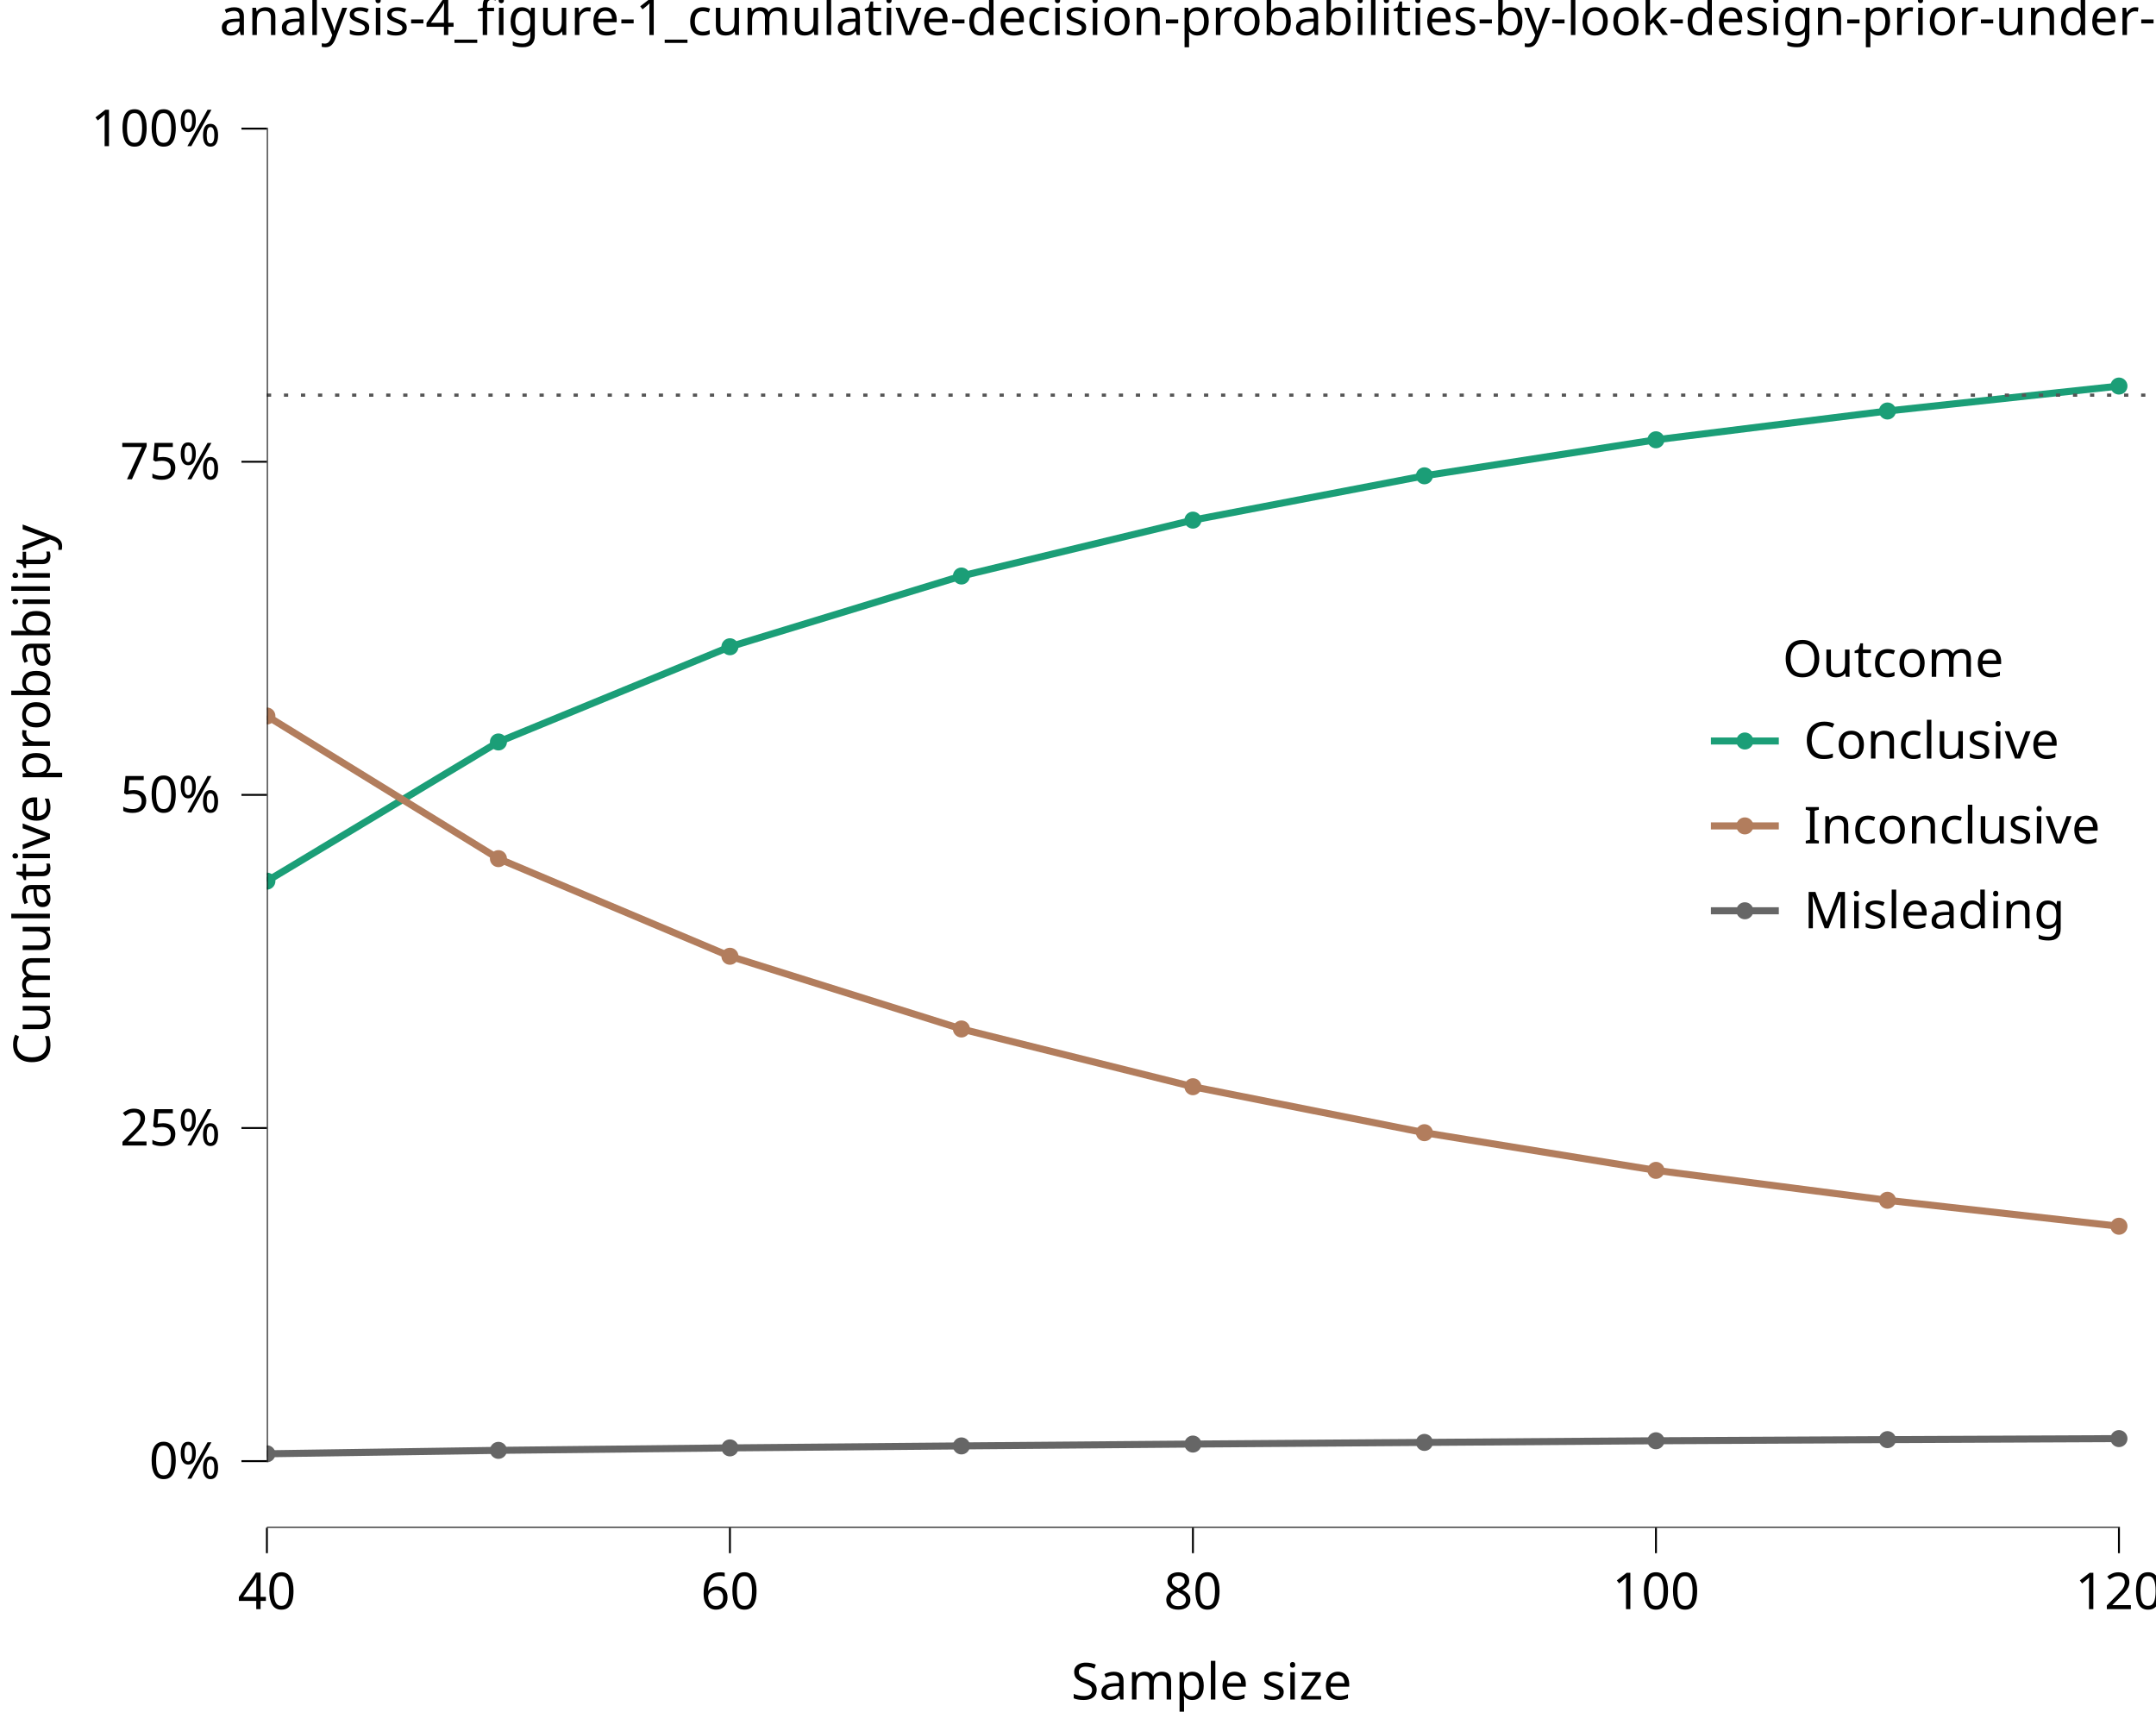
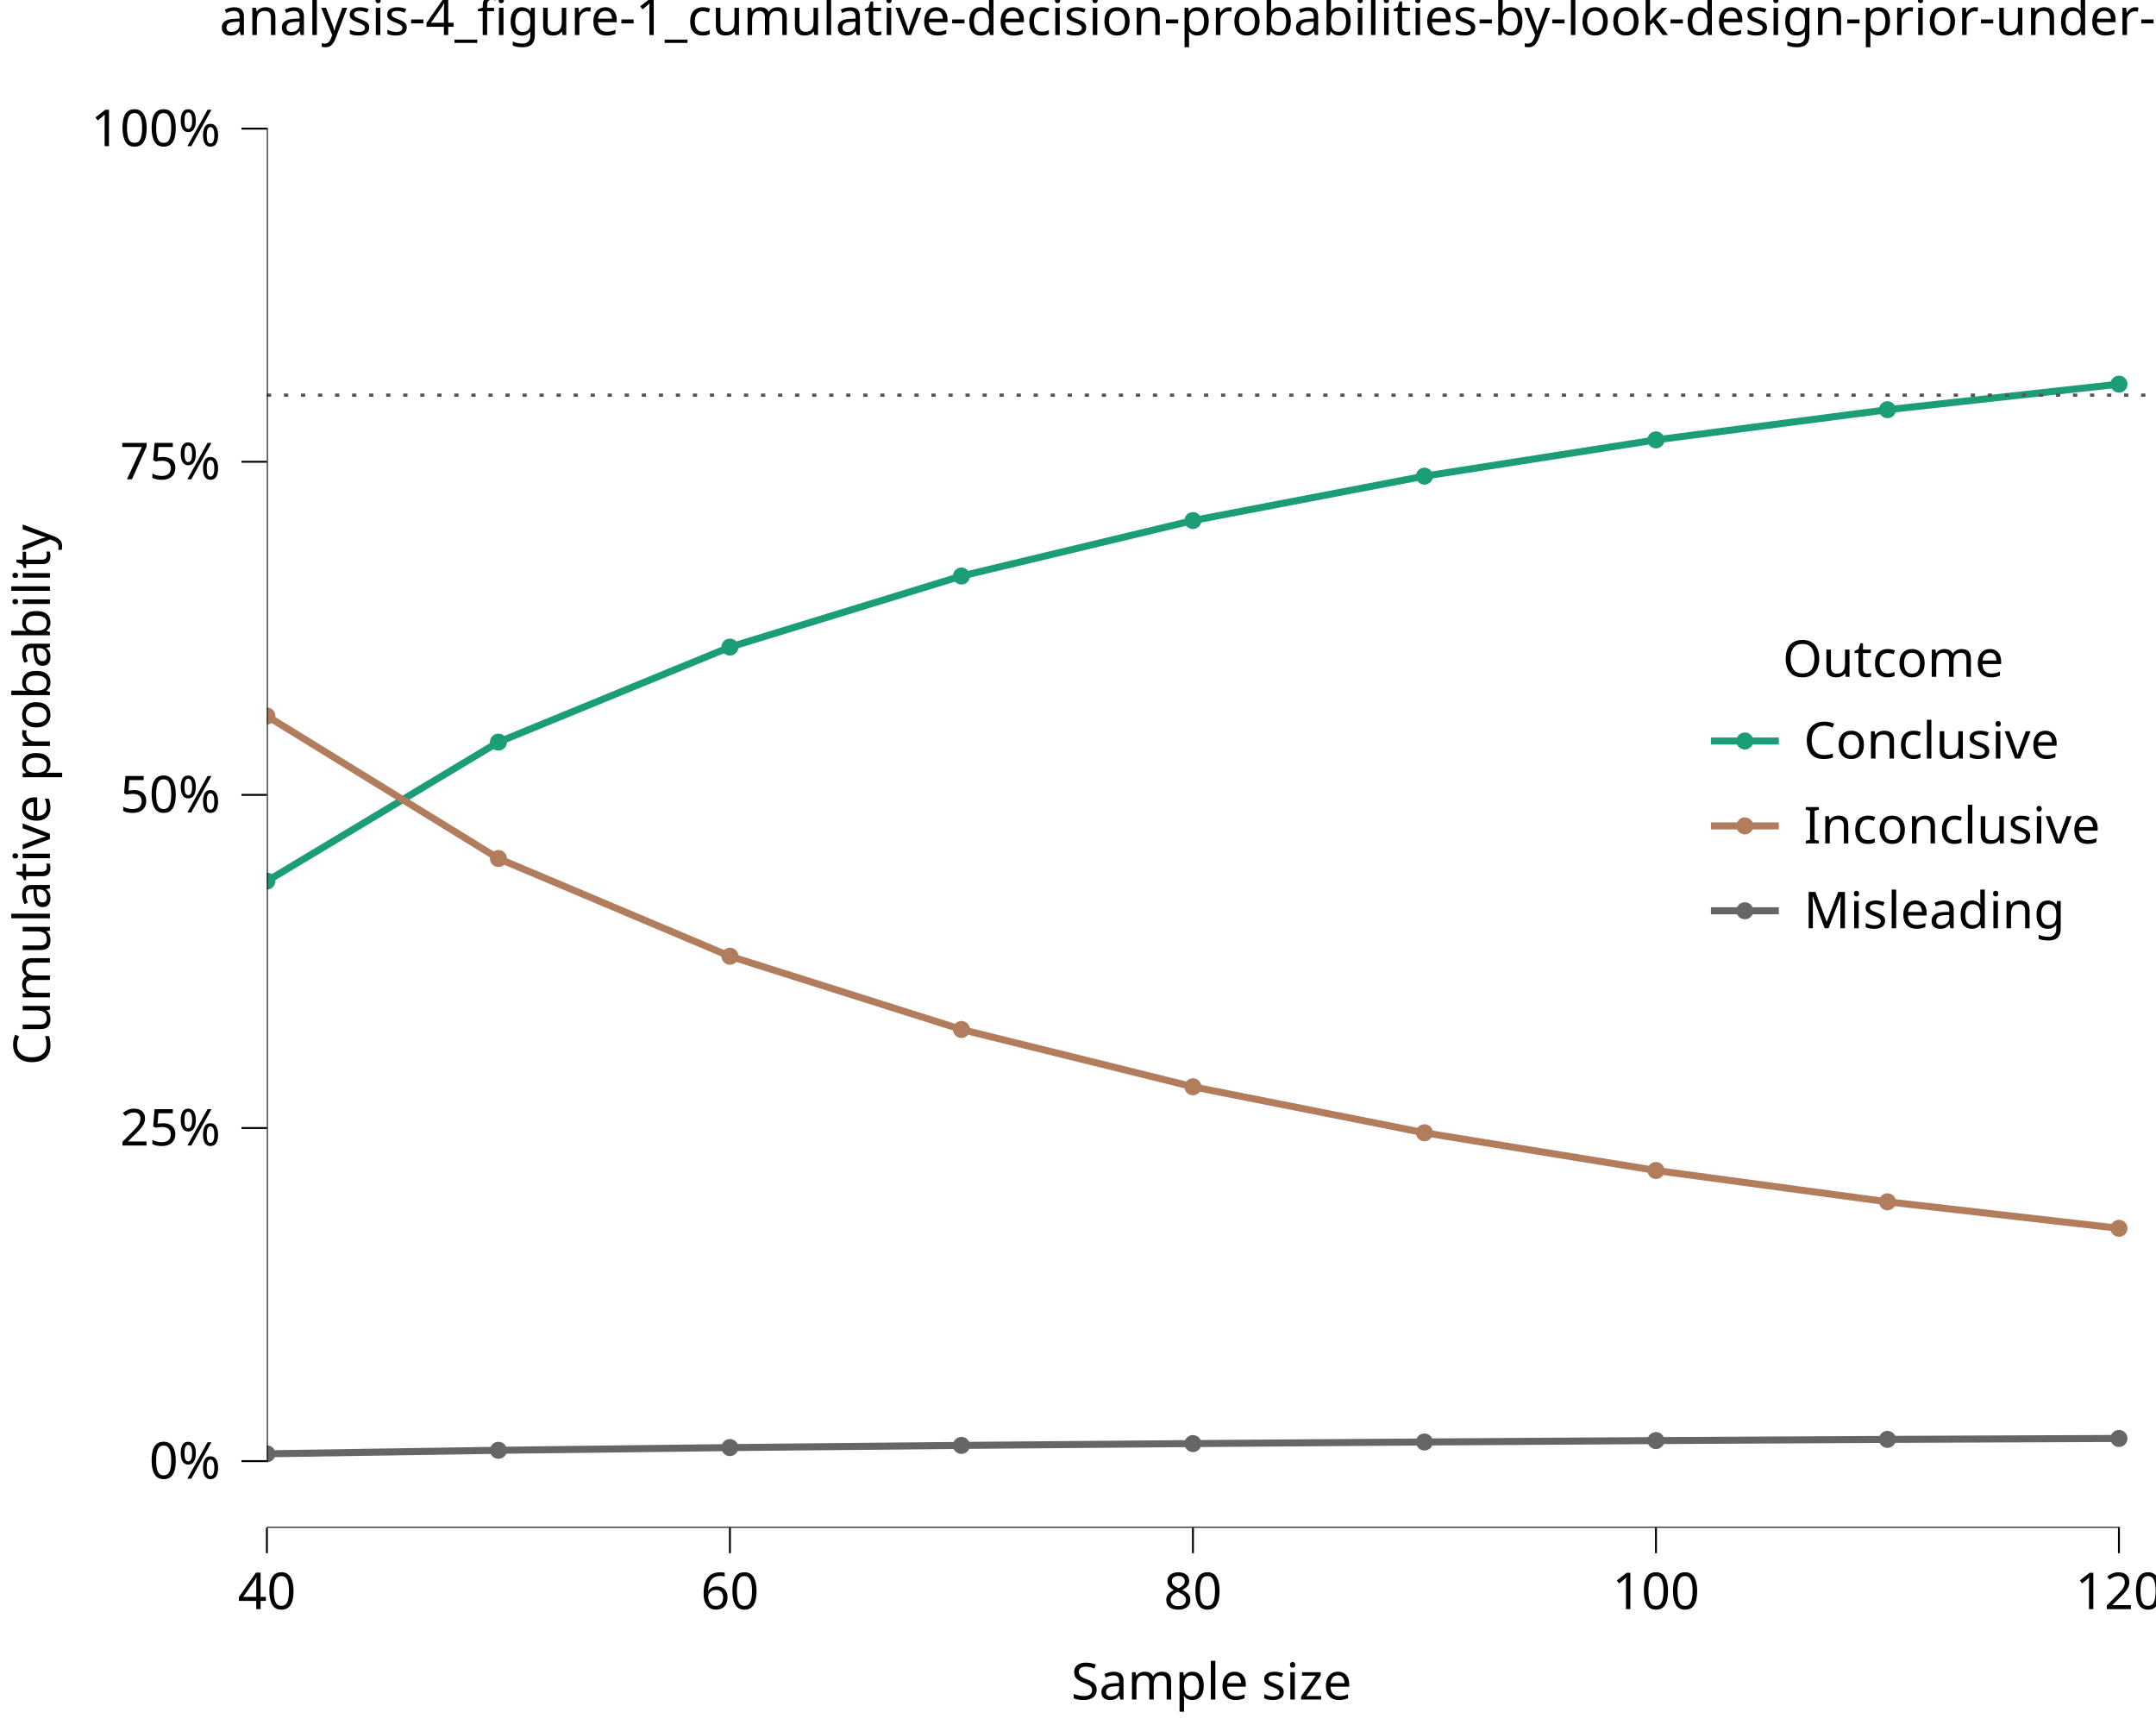
<svg xmlns="http://www.w3.org/2000/svg" class="svglite" data-engine-version="2.0" width="720.00pt" height="576.00pt" viewBox="0 0 720.00 576.00">
  <defs>
    <style type="text/css">
    .svglite line, .svglite polyline, .svglite polygon, .svglite path, .svglite rect, .svglite circle {
      fill: none;
      stroke: #000000;
      stroke-linecap: round;
      stroke-linejoin: round;
      stroke-miterlimit: 10.00;
    }
  </style>
  </defs>
  <rect width="100%" height="100%" style="stroke: none; fill: #FFFFFF;" />
  <defs>
    <clipPath id="cpMC4wMHw3MjAuMDB8MC4wMHw1NzYuMDA=">
      <rect x="0.00" y="0.00" width="720.00" height="576.00" />
    </clipPath>
  </defs>
  <g clip-path="url(#cpMC4wMHw3MjAuMDB8MC4wMHw1NzYuMDA=)">
    <rect x="0.00" y="0.00" width="720.00" height="576.00" style="stroke-width: 10.67; stroke: none;" />
  </g>
  <defs>
    <clipPath id="cpODkuMTN8NzIwLjAwfDIwLjcxfDUxMC4xNA==">
      <rect x="89.13" y="20.71" width="630.87" height="489.43" />
    </clipPath>
  </defs>
  <g clip-path="url(#cpODkuMTN8NzIwLjAwfDIwLjcxfDUxMC4xNA==)">
    <rect x="89.13" y="20.71" width="630.87" height="489.43" style="stroke-width: 10.67; stroke: none;" />
-     <polyline points="89.13,294.22 166.45,247.75 243.76,215.96 321.07,192.34 398.38,173.68 475.69,158.88 553.01,146.85 630.32,137.24 707.63,128.91 " style="stroke-width: 2.35; stroke: #1B9E77; stroke-linecap: butt;" />
-     <polyline points="89.13,239.08 166.45,286.71 243.76,319.31 321.07,343.59 398.38,362.87 475.69,378.22 553.01,390.80 630.32,400.79 707.63,409.46 " style="stroke-width: 2.35; stroke: #B27D5D; stroke-linecap: butt;" />
-     <polyline points="89.13,485.44 166.45,484.29 243.76,483.47 321.07,482.81 398.38,482.19 475.69,481.64 553.01,481.09 630.32,480.71 707.63,480.37 " style="stroke-width: 2.35; stroke: #666666; stroke-linecap: butt;" />
+     <polyline points="89.13,294.22 166.45,247.80 243.76,216.07 321.07,192.35 398.38,173.82 475.69,158.99 553.01,146.88 630.32,136.81 707.63,128.27 " style="stroke-width: 2.35; stroke: #1B9E77; stroke-linecap: butt;" />
+     <polyline points="89.13,239.08 166.45,286.67 243.76,319.30 321.07,343.75 398.38,362.89 475.69,378.25 553.01,390.84 630.32,401.30 707.63,410.15 " style="stroke-width: 2.35; stroke: #B27D5D; stroke-linecap: butt;" />
+     <polyline points="89.13,485.44 166.45,484.27 243.76,483.37 321.07,482.64 398.38,482.03 475.69,481.50 553.01,481.03 630.32,480.63 707.63,480.32 " style="stroke-width: 2.35; stroke: #666666; stroke-linecap: butt;" />
    <circle cx="89.13" cy="485.44" r="2.49" style="stroke-width: 0.71; stroke: #666666; fill: #666666;" />
-     <circle cx="166.45" cy="484.29" r="2.49" style="stroke-width: 0.71; stroke: #666666; fill: #666666;" />
-     <circle cx="243.76" cy="483.47" r="2.49" style="stroke-width: 0.71; stroke: #666666; fill: #666666;" />
-     <circle cx="321.07" cy="482.81" r="2.49" style="stroke-width: 0.71; stroke: #666666; fill: #666666;" />
-     <circle cx="398.38" cy="482.19" r="2.49" style="stroke-width: 0.71; stroke: #666666; fill: #666666;" />
-     <circle cx="475.69" cy="481.64" r="2.49" style="stroke-width: 0.71; stroke: #666666; fill: #666666;" />
-     <circle cx="553.01" cy="481.09" r="2.49" style="stroke-width: 0.71; stroke: #666666; fill: #666666;" />
-     <circle cx="630.32" cy="480.71" r="2.49" style="stroke-width: 0.71; stroke: #666666; fill: #666666;" />
-     <circle cx="707.63" cy="480.37" r="2.49" style="stroke-width: 0.71; stroke: #666666; fill: #666666;" />
+     <circle cx="166.45" cy="484.27" r="2.49" style="stroke-width: 0.71; stroke: #666666; fill: #666666;" />
+     <circle cx="243.76" cy="483.37" r="2.49" style="stroke-width: 0.71; stroke: #666666; fill: #666666;" />
+     <circle cx="321.07" cy="482.64" r="2.49" style="stroke-width: 0.71; stroke: #666666; fill: #666666;" />
+     <circle cx="398.38" cy="482.03" r="2.49" style="stroke-width: 0.71; stroke: #666666; fill: #666666;" />
+     <circle cx="475.69" cy="481.50" r="2.49" style="stroke-width: 0.71; stroke: #666666; fill: #666666;" />
+     <circle cx="553.01" cy="481.03" r="2.49" style="stroke-width: 0.71; stroke: #666666; fill: #666666;" />
+     <circle cx="630.32" cy="480.63" r="2.49" style="stroke-width: 0.71; stroke: #666666; fill: #666666;" />
+     <circle cx="707.63" cy="480.32" r="2.49" style="stroke-width: 0.71; stroke: #666666; fill: #666666;" />
    <circle cx="89.13" cy="239.08" r="2.49" style="stroke-width: 0.71; stroke: #B27D5D; fill: #B27D5D;" />
-     <circle cx="166.45" cy="286.71" r="2.49" style="stroke-width: 0.71; stroke: #B27D5D; fill: #B27D5D;" />
-     <circle cx="243.76" cy="319.31" r="2.49" style="stroke-width: 0.71; stroke: #B27D5D; fill: #B27D5D;" />
-     <circle cx="321.07" cy="343.59" r="2.49" style="stroke-width: 0.71; stroke: #B27D5D; fill: #B27D5D;" />
-     <circle cx="398.38" cy="362.87" r="2.49" style="stroke-width: 0.71; stroke: #B27D5D; fill: #B27D5D;" />
-     <circle cx="475.69" cy="378.22" r="2.49" style="stroke-width: 0.71; stroke: #B27D5D; fill: #B27D5D;" />
-     <circle cx="553.01" cy="390.80" r="2.49" style="stroke-width: 0.71; stroke: #B27D5D; fill: #B27D5D;" />
-     <circle cx="630.32" cy="400.79" r="2.49" style="stroke-width: 0.71; stroke: #B27D5D; fill: #B27D5D;" />
-     <circle cx="707.63" cy="409.46" r="2.49" style="stroke-width: 0.71; stroke: #B27D5D; fill: #B27D5D;" />
+     <circle cx="166.45" cy="286.67" r="2.49" style="stroke-width: 0.71; stroke: #B27D5D; fill: #B27D5D;" />
+     <circle cx="243.76" cy="319.30" r="2.49" style="stroke-width: 0.71; stroke: #B27D5D; fill: #B27D5D;" />
+     <circle cx="321.07" cy="343.75" r="2.49" style="stroke-width: 0.71; stroke: #B27D5D; fill: #B27D5D;" />
+     <circle cx="398.38" cy="362.89" r="2.49" style="stroke-width: 0.71; stroke: #B27D5D; fill: #B27D5D;" />
+     <circle cx="475.69" cy="378.25" r="2.49" style="stroke-width: 0.71; stroke: #B27D5D; fill: #B27D5D;" />
+     <circle cx="553.01" cy="390.84" r="2.49" style="stroke-width: 0.71; stroke: #B27D5D; fill: #B27D5D;" />
+     <circle cx="630.32" cy="401.30" r="2.49" style="stroke-width: 0.71; stroke: #B27D5D; fill: #B27D5D;" />
+     <circle cx="707.63" cy="410.15" r="2.49" style="stroke-width: 0.71; stroke: #B27D5D; fill: #B27D5D;" />
    <circle cx="89.13" cy="294.22" r="2.49" style="stroke-width: 0.71; stroke: #1B9E77; fill: #1B9E77;" />
-     <circle cx="166.45" cy="247.75" r="2.49" style="stroke-width: 0.71; stroke: #1B9E77; fill: #1B9E77;" />
-     <circle cx="243.76" cy="215.96" r="2.49" style="stroke-width: 0.71; stroke: #1B9E77; fill: #1B9E77;" />
-     <circle cx="321.07" cy="192.34" r="2.49" style="stroke-width: 0.71; stroke: #1B9E77; fill: #1B9E77;" />
-     <circle cx="398.38" cy="173.68" r="2.49" style="stroke-width: 0.71; stroke: #1B9E77; fill: #1B9E77;" />
-     <circle cx="475.69" cy="158.88" r="2.49" style="stroke-width: 0.71; stroke: #1B9E77; fill: #1B9E77;" />
-     <circle cx="553.01" cy="146.85" r="2.49" style="stroke-width: 0.71; stroke: #1B9E77; fill: #1B9E77;" />
-     <circle cx="630.32" cy="137.24" r="2.49" style="stroke-width: 0.71; stroke: #1B9E77; fill: #1B9E77;" />
-     <circle cx="707.63" cy="128.91" r="2.49" style="stroke-width: 0.71; stroke: #1B9E77; fill: #1B9E77;" />
+     <circle cx="166.45" cy="247.80" r="2.49" style="stroke-width: 0.71; stroke: #1B9E77; fill: #1B9E77;" />
+     <circle cx="243.76" cy="216.07" r="2.49" style="stroke-width: 0.71; stroke: #1B9E77; fill: #1B9E77;" />
+     <circle cx="321.07" cy="192.35" r="2.49" style="stroke-width: 0.71; stroke: #1B9E77; fill: #1B9E77;" />
+     <circle cx="398.38" cy="173.82" r="2.49" style="stroke-width: 0.71; stroke: #1B9E77; fill: #1B9E77;" />
+     <circle cx="475.69" cy="158.99" r="2.49" style="stroke-width: 0.71; stroke: #1B9E77; fill: #1B9E77;" />
+     <circle cx="553.01" cy="146.88" r="2.49" style="stroke-width: 0.71; stroke: #1B9E77; fill: #1B9E77;" />
+     <circle cx="630.32" cy="136.81" r="2.49" style="stroke-width: 0.71; stroke: #1B9E77; fill: #1B9E77;" />
+     <circle cx="707.63" cy="128.27" r="2.49" style="stroke-width: 0.71; stroke: #1B9E77; fill: #1B9E77;" />
    <line x1="89.13" y1="131.94" x2="720.00" y2="131.94" style="stroke-width: 1.07; stroke: #555555; stroke-dasharray: 1.42,4.27; stroke-linecap: butt;" />
    <line x1="88.81" y1="510.14" x2="707.95" y2="510.14" style="stroke-width: 0.64; stroke-linecap: butt;" />
    <line x1="89.13" y1="488.21" x2="89.13" y2="42.64" style="stroke-width: 0.64; stroke-linecap: butt;" />
    <rect x="89.13" y="20.71" width="630.87" height="489.43" style="stroke-width: 0.00; stroke: none;" />
  </g>
  <g clip-path="url(#cpMC4wMHw3MjAuMDB8MC4wMHw1NzYuMDA=)">
    <polyline points="89.13,510.14 89.13,20.71 " style="stroke-width: 0.00; stroke: none; stroke-linecap: butt;" />
    <text x="73.66" y="493.74" text-anchor="end" style="font-size: 17.00px; font-family: sans;" textLength="24.57px" lengthAdjust="spacingAndGlyphs">0%</text>
    <text x="73.66" y="382.51" text-anchor="end" style="font-size: 17.00px; font-family: sans;" textLength="34.03px" lengthAdjust="spacingAndGlyphs">25%</text>
    <text x="73.66" y="271.27" text-anchor="end" style="font-size: 17.00px; font-family: sans;" textLength="34.03px" lengthAdjust="spacingAndGlyphs">50%</text>
    <text x="73.66" y="160.04" text-anchor="end" style="font-size: 17.00px; font-family: sans;" textLength="34.03px" lengthAdjust="spacingAndGlyphs">75%</text>
    <text x="73.66" y="48.80" text-anchor="end" style="font-size: 17.00px; font-family: sans;" textLength="43.48px" lengthAdjust="spacingAndGlyphs">100%</text>
    <polyline points="80.63,487.89 89.13,487.89 " style="stroke-width: 0.64; stroke-linecap: butt;" />
    <polyline points="80.63,376.66 89.13,376.66 " style="stroke-width: 0.64; stroke-linecap: butt;" />
    <polyline points="80.63,265.42 89.13,265.42 " style="stroke-width: 0.64; stroke-linecap: butt;" />
    <polyline points="80.63,154.19 89.13,154.19 " style="stroke-width: 0.64; stroke-linecap: butt;" />
    <polyline points="80.63,42.95 89.13,42.95 " style="stroke-width: 0.64; stroke-linecap: butt;" />
    <polyline points="89.13,510.14 720.00,510.14 " style="stroke-width: 0.00; stroke: none; stroke-linecap: butt;" />
    <polyline points="89.13,518.64 89.13,510.14 " style="stroke-width: 0.64; stroke-linecap: butt;" />
    <polyline points="243.76,518.64 243.76,510.14 " style="stroke-width: 0.64; stroke-linecap: butt;" />
    <polyline points="398.38,518.64 398.38,510.14 " style="stroke-width: 0.64; stroke-linecap: butt;" />
    <polyline points="553.01,518.64 553.01,510.14 " style="stroke-width: 0.64; stroke-linecap: butt;" />
    <polyline points="707.63,518.64 707.63,510.14 " style="stroke-width: 0.64; stroke-linecap: butt;" />
    <text x="89.13" y="537.32" text-anchor="middle" style="font-size: 17.00px; font-family: sans;" textLength="18.91px" lengthAdjust="spacingAndGlyphs">40</text>
    <text x="243.76" y="537.32" text-anchor="middle" style="font-size: 17.00px; font-family: sans;" textLength="18.91px" lengthAdjust="spacingAndGlyphs">60</text>
    <text x="398.38" y="537.32" text-anchor="middle" style="font-size: 17.00px; font-family: sans;" textLength="18.91px" lengthAdjust="spacingAndGlyphs">80</text>
    <text x="553.01" y="537.32" text-anchor="middle" style="font-size: 17.00px; font-family: sans;" textLength="28.37px" lengthAdjust="spacingAndGlyphs">100</text>
    <text x="707.63" y="537.32" text-anchor="middle" style="font-size: 17.00px; font-family: sans;" textLength="28.37px" lengthAdjust="spacingAndGlyphs">120</text>
    <text x="404.57" y="567.49" text-anchor="middle" style="font-size: 17.00px; font-family: sans;" textLength="92.62px" lengthAdjust="spacingAndGlyphs">Sample size</text>
    <text transform="translate(16.68,265.42) rotate(-90)" text-anchor="middle" style="font-size: 17.00px; font-family: sans;" textLength="167.26px" lengthAdjust="spacingAndGlyphs">Cumulative probability</text>
    <rect x="563.05" y="207.07" width="144.34" height="116.71" style="stroke-width: 0.75; stroke: none;" />
    <rect x="563.05" y="207.07" width="144.34" height="116.71" style="stroke-width: 10.67; stroke: none;" />
    <text x="632.23" y="226.01" text-anchor="middle" style="font-size: 17.00px; font-family: sans;" textLength="68.99px" lengthAdjust="spacingAndGlyphs">Outcome</text>
    <rect x="568.52" y="233.26" width="28.35" height="28.35" style="stroke-width: 10.67; stroke: none;" />
    <line x1="571.36" y1="247.43" x2="594.04" y2="247.43" style="stroke-width: 2.35; stroke: #1B9E77; stroke-linecap: butt;" />
    <circle cx="582.70" cy="247.43" r="2.49" style="stroke-width: 0.71; stroke: #1B9E77; fill: #1B9E77;" />
    <rect x="568.52" y="261.60" width="28.35" height="28.35" style="stroke-width: 10.67; stroke: none;" />
    <line x1="571.36" y1="275.78" x2="594.04" y2="275.78" style="stroke-width: 2.35; stroke: #B27D5D; stroke-linecap: butt;" />
    <circle cx="582.70" cy="275.78" r="2.49" style="stroke-width: 0.71; stroke: #B27D5D; fill: #B27D5D;" />
    <rect x="568.52" y="289.95" width="28.35" height="28.35" style="stroke-width: 10.67; stroke: none;" />
    <line x1="571.36" y1="304.12" x2="594.04" y2="304.12" style="stroke-width: 2.35; stroke: #666666; stroke-linecap: butt;" />
    <circle cx="582.70" cy="304.12" r="2.49" style="stroke-width: 0.71; stroke: #666666; fill: #666666;" />
    <text x="602.35" y="253.28" style="font-size: 17.00px; font-family: sans;" textLength="83.17px" lengthAdjust="spacingAndGlyphs">Conclusive</text>
    <text x="602.35" y="281.63" style="font-size: 17.00px; font-family: sans;" textLength="93.57px" lengthAdjust="spacingAndGlyphs">Inconclusive</text>
    <text x="602.35" y="309.97" style="font-size: 17.00px; font-family: sans;" textLength="81.27px" lengthAdjust="spacingAndGlyphs">Misleading</text>
    <text x="404.57" y="11.70" text-anchor="middle" style="font-size: 17.00px; font-family: sans;" textLength="624.63px" lengthAdjust="spacingAndGlyphs">analysis-4_figure-1_cumulative-decision-probabilities-by-look-design-prior-under-h-</text>
  </g>
</svg>
